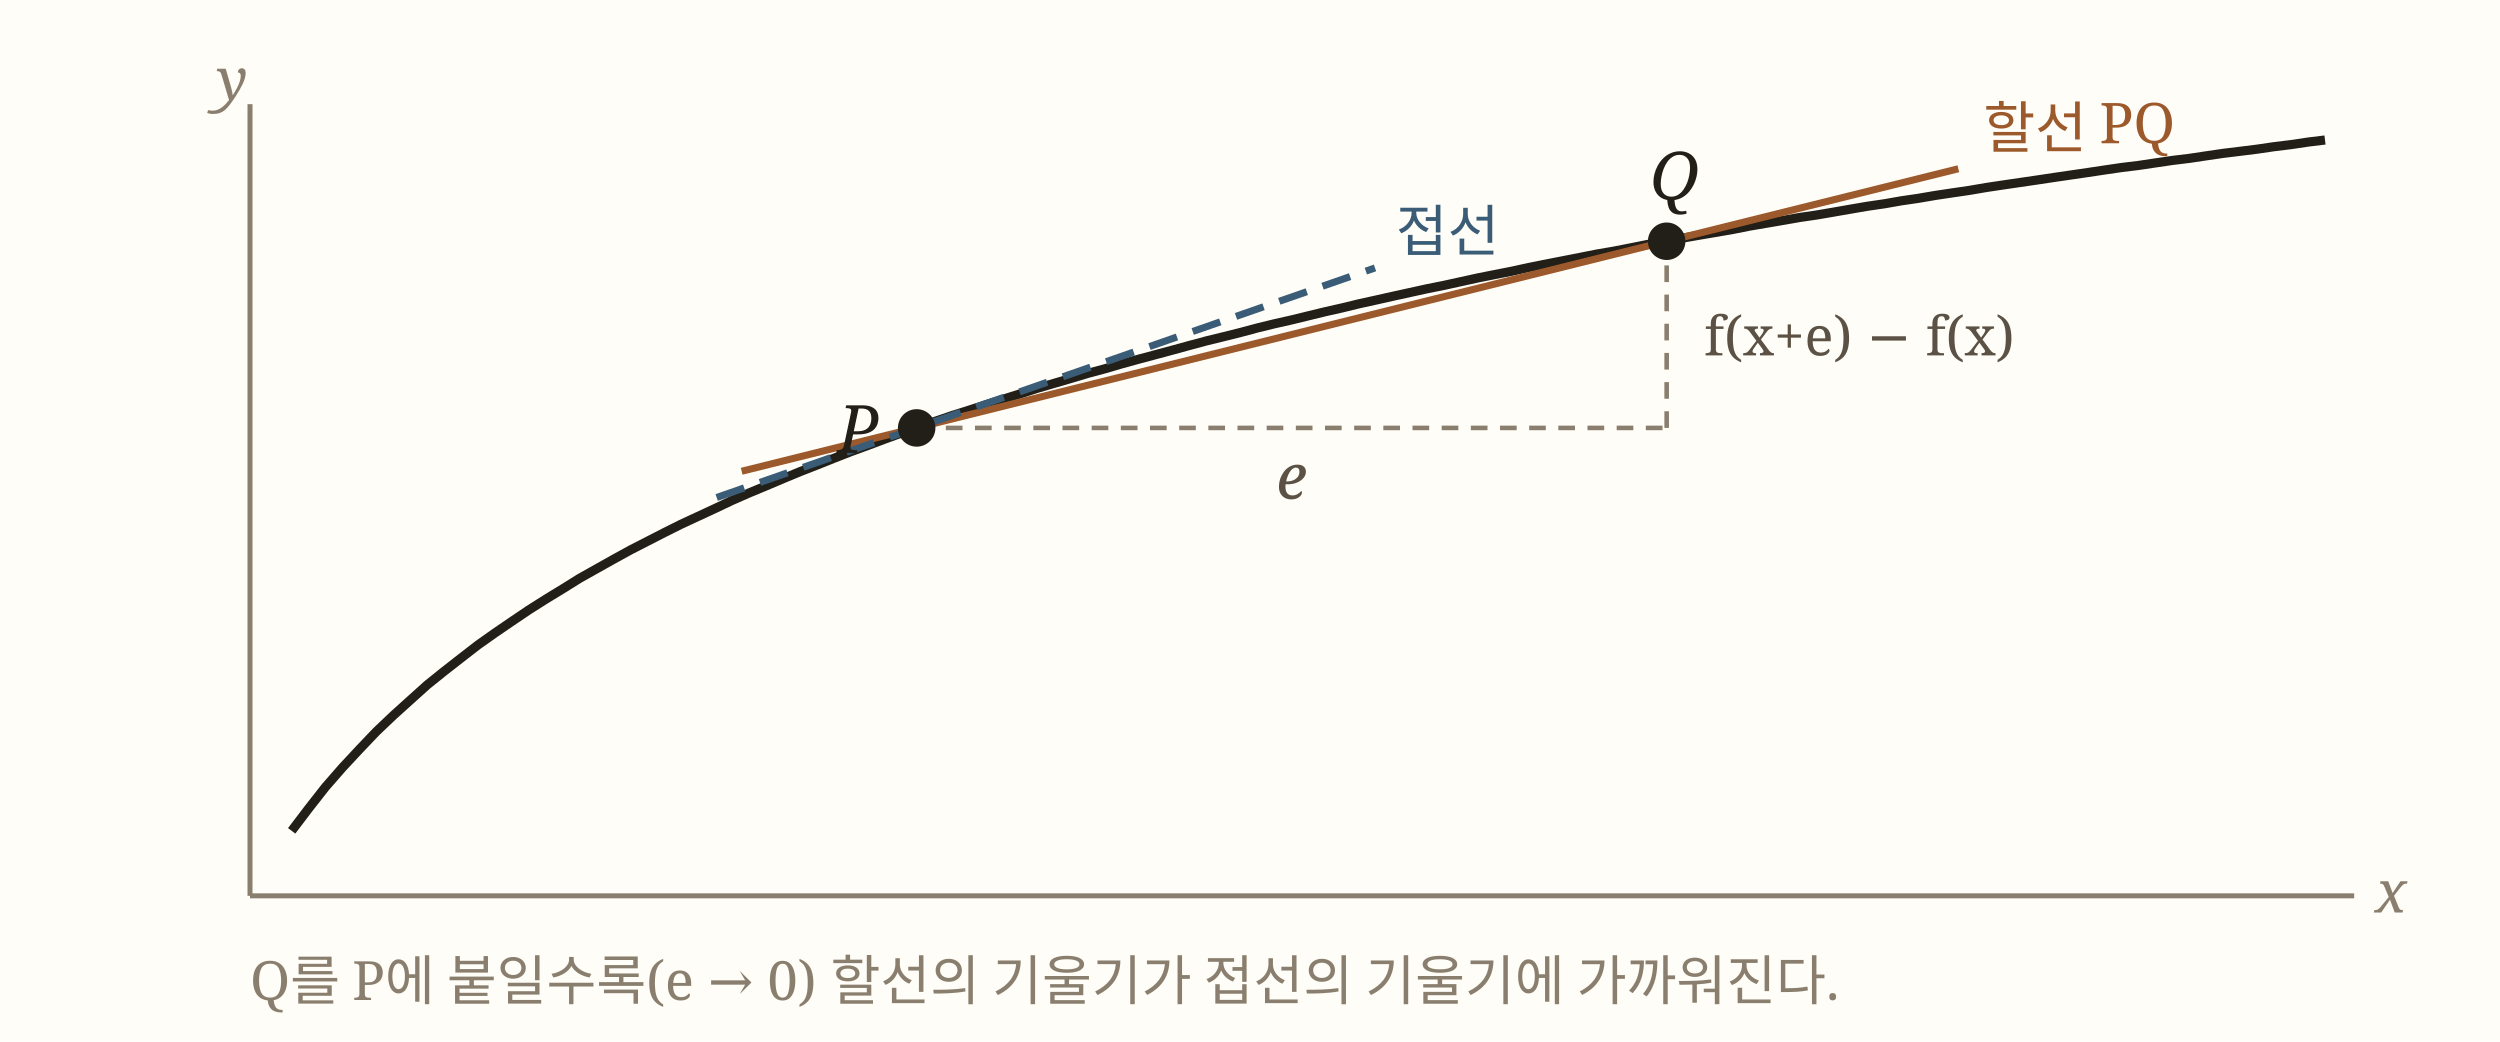
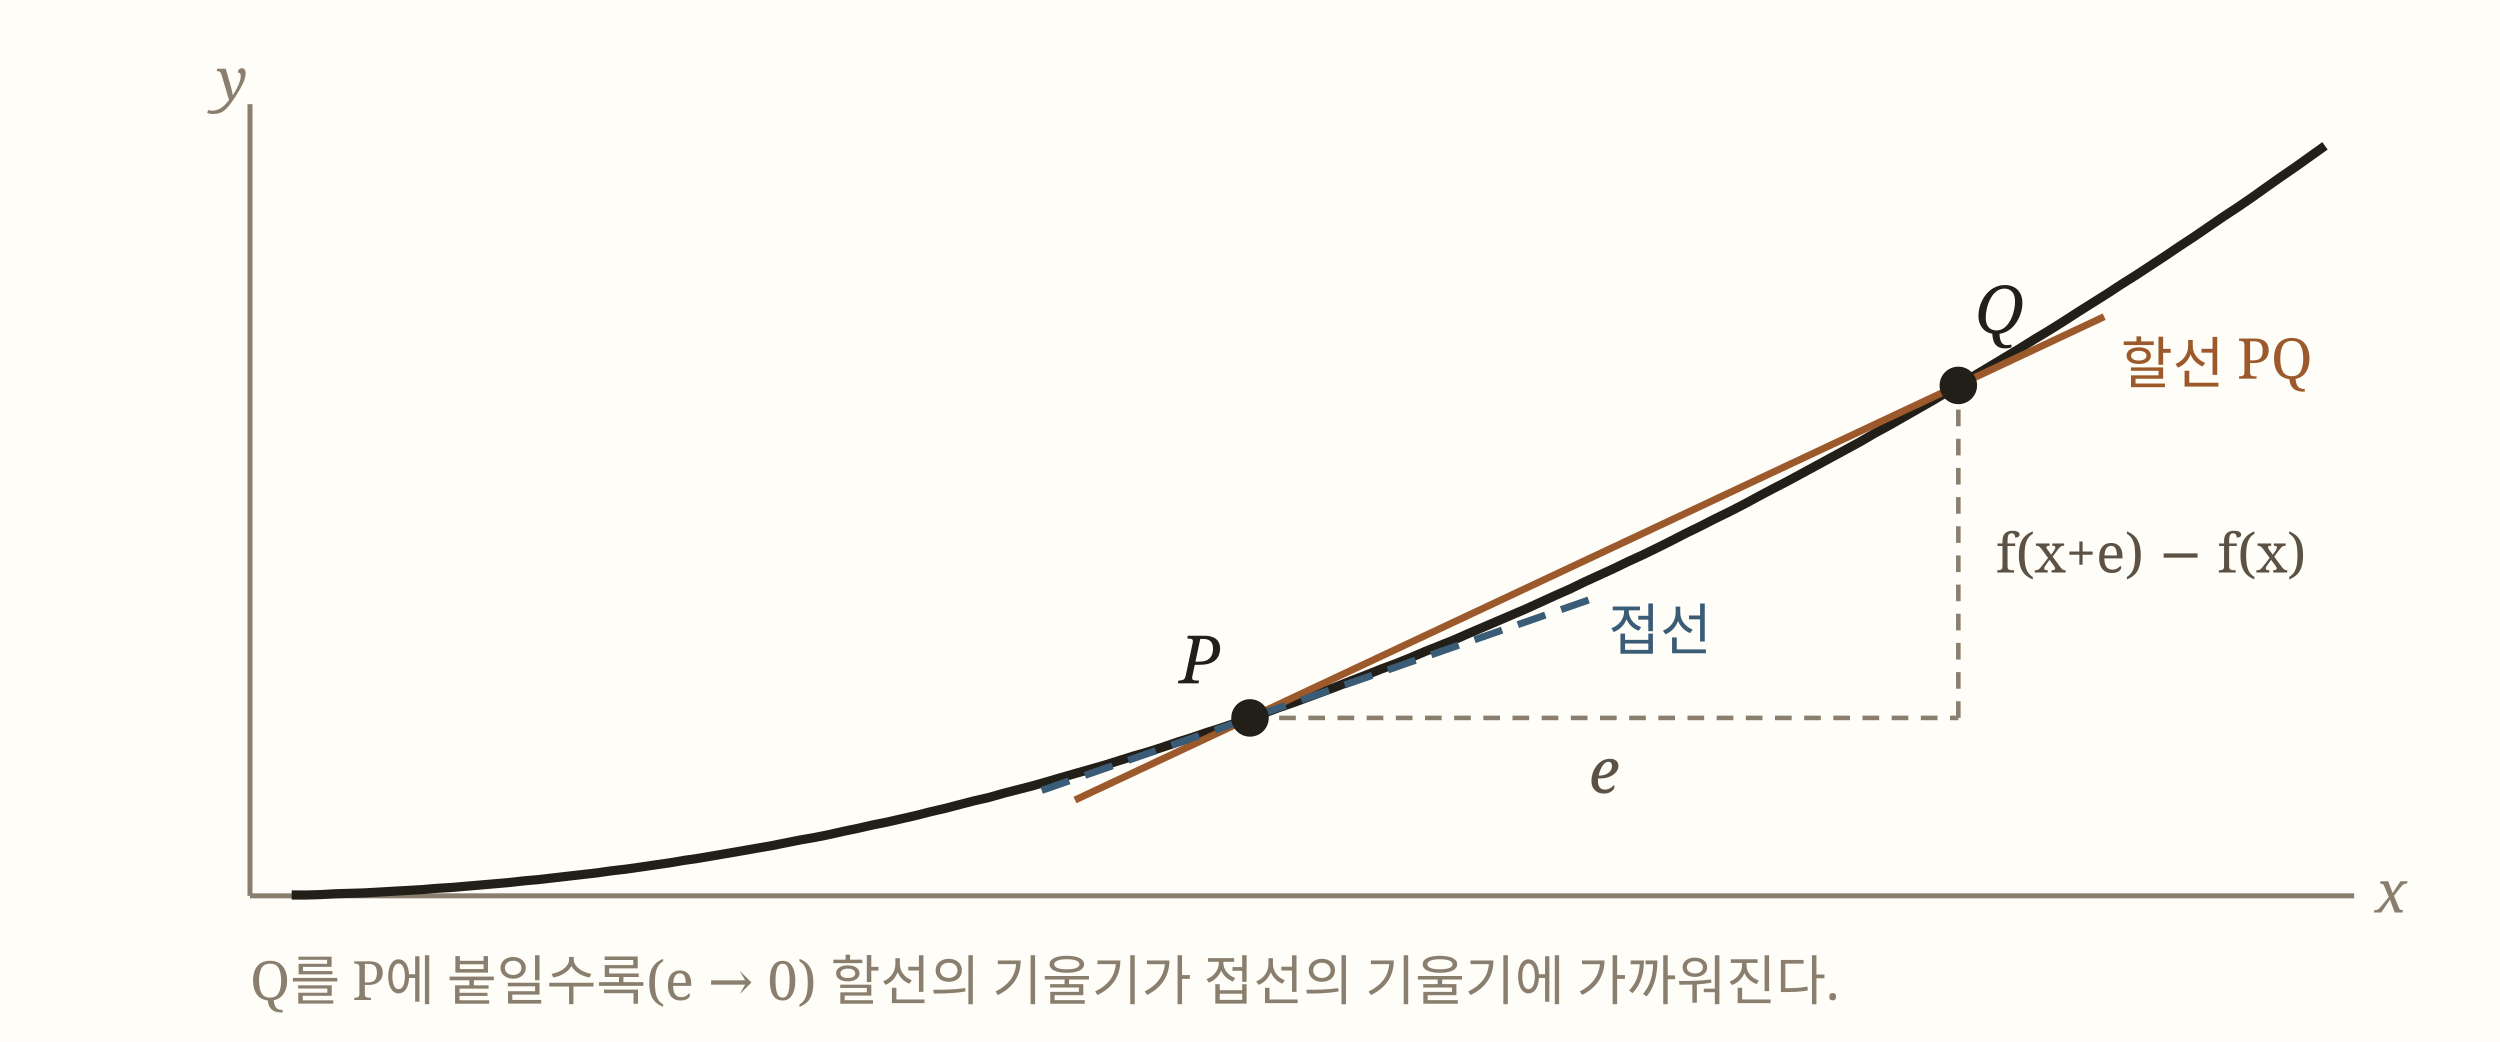
<svg xmlns="http://www.w3.org/2000/svg" viewBox="0 0 600 250" role="img" aria-label="할선이 접선으로 수렴하는 과정">
  <rect width="600" height="250" fill="#FFFDF7" />
  <line x1="60" y1="215" x2="565" y2="215" stroke="#8A7F6E" stroke-width="1.2" />
  <line x1="60" y1="215" x2="60" y2="25" stroke="#8A7F6E" stroke-width="1.2" />
  <text x="570" y="219" font-family="EB Garamond, Georgia, serif" font-style="italic" font-size="14" fill="#8A7F6E">x</text>
  <text x="52" y="24" font-family="EB Garamond, Georgia, serif" font-style="italic" font-size="14" fill="#8A7F6E">y</text>
-   <polyline points="70.0,199.4 74.1,194.0 78.1,188.9 82.2,184.2 86.3,179.8 90.3,175.6 94.4,171.7 98.5,168.0 102.5,164.4 106.6,161.1 110.7,157.9 114.7,154.8 118.8,151.9 122.9,149.1 126.9,146.4 131.0,143.8 135.1,141.3 139.1,138.8 143.2,136.5 147.3,134.2 151.3,132.0 155.4,129.9 159.5,127.8 163.5,125.8 167.6,123.9 171.7,122.0 175.7,120.1 179.8,118.3 183.9,116.6 187.9,114.9 192.0,113.2 196.1,111.6 200.1,110.0 204.2,108.4 208.3,106.9 212.3,105.4 216.4,103.9 220.5,102.5 224.5,101.1 228.6,99.7 232.7,98.4 236.7,97.1 240.8,95.8 244.9,94.5 248.9,93.2 253.0,92.0 257.1,90.8 261.1,89.6 265.2,88.5 269.3,87.3 273.3,86.2 277.4,85.1 281.5,84.0 285.5,82.9 289.6,81.8 293.7,80.8 297.7,79.8 301.8,78.7 305.9,77.7 309.9,76.8 314.0,75.8 318.1,74.8 322.1,73.9 326.2,72.9 330.3,72.0 334.3,71.1 338.4,70.2 342.5,69.3 346.5,68.5 350.6,67.6 354.7,66.7 358.7,65.9 362.8,65.1 366.9,64.2 370.9,63.4 375.0,62.6 379.1,61.8 383.1,61.0 387.2,60.3 391.3,59.5 395.3,58.7 399.4,58.0 403.5,57.2 407.5,56.5 411.6,55.8 415.7,55.1 419.7,54.3 423.8,53.6 427.9,52.9 431.9,52.2 436.0,51.6 440.1,50.9 444.1,50.2 448.2,49.5 452.3,48.9 456.3,48.2 460.4,47.6 464.5,46.9 468.5,46.3 472.6,45.7 476.7,45.0 480.7,44.4 484.8,43.8 488.9,43.2 492.9,42.6 497.0,42.0 501.1,41.4 505.1,40.8 509.2,40.2 513.3,39.7 517.3,39.1 521.4,38.5 525.5,38.0 529.5,37.4 533.6,36.8 537.7,36.3 541.7,35.8 545.8,35.2 549.9,34.7 553.9,34.1 558.0,33.6" fill="none" stroke="#221E18" stroke-width="2.2" />
-   <line x1="178" y1="113.1" x2="470" y2="40.5" stroke="#9C5A2C" stroke-width="1.7" />
-   <line x1="172" y1="119.4" x2="330" y2="64.3" stroke="#3A5C77" stroke-width="1.7" stroke-dasharray="7 4" />
-   <line x1="220" y1="102.7" x2="400" y2="102.7" stroke="#8A7F6E" stroke-width="1.1" stroke-dasharray="4 3" />
-   <line x1="400" y1="102.7" x2="400" y2="57.9" stroke="#8A7F6E" stroke-width="1.1" stroke-dasharray="4 3" />
-   <circle cx="220" cy="102.7" r="4.5" fill="#221E18" />
-   <circle cx="400" cy="57.9" r="4.5" fill="#221E18" />
-   <text x="201" y="108.7" font-family="EB Garamond, Georgia, serif" font-style="italic" font-size="16" fill="#221E18">P</text>
-   <text x="396" y="47.9" font-family="EB Garamond, Georgia, serif" font-style="italic" font-size="16" fill="#221E18">Q</text>
-   <text x="310" y="119.7" font-family="EB Garamond, Georgia, serif" font-style="italic" font-size="15" fill="#5B5245" text-anchor="middle">e</text>
-   <text x="409" y="85.3" font-family="EB Garamond, Georgia, serif" font-size="13" fill="#5B5245">f(x+e) − f(x)</text>
-   <text x="476" y="35.5" font-family="EB Garamond, Georgia, serif" font-size="13.5" fill="#9C5A2C">할선 PQ</text>
-   <text x="335" y="60.3" font-family="EB Garamond, Georgia, serif" font-size="13.5" fill="#3A5C77">접선</text>
+   <polyline points="70.0,214.8 73.5,214.8 77.0,214.7 80.5,214.5 83.9,214.4 87.4,214.3 90.9,214.1 94.4,213.9 97.9,213.7 101.4,213.5 104.9,213.2 108.3,213.0 111.8,212.7 115.3,212.4 118.8,212.1 122.3,211.8 125.8,211.4 129.3,211.1 132.7,210.7 136.2,210.3 139.7,209.9 143.2,209.5 146.7,209.0 150.2,208.6 153.7,208.1 157.1,207.6 160.6,207.1 164.1,206.5 167.6,206.0 171.1,205.4 174.6,204.8 178.1,204.2 181.5,203.6 185.0,203.0 188.5,202.3 192.0,201.6 195.5,201.0 199.0,200.3 202.5,199.5 205.9,198.8 209.4,198.0 212.9,197.3 216.4,196.5 219.9,195.7 223.4,194.8 226.9,194.0 230.3,193.1 233.8,192.2 237.3,191.4 240.8,190.4 244.3,189.5 247.8,188.6 251.3,187.6 254.7,186.6 258.2,185.6 261.7,184.6 265.2,183.6 268.7,182.5 272.2,181.4 275.7,180.4 279.1,179.3 282.6,178.1 286.1,177.0 289.6,175.8 293.1,174.7 296.6,173.5 300.1,172.3 303.5,171.1 307.0,169.8 310.5,168.6 314.0,167.3 317.5,166.0 321.0,164.7 324.5,163.3 327.9,162.0 331.4,160.6 334.9,159.3 338.4,157.9 341.9,156.4 345.4,155.0 348.9,153.6 352.3,152.1 355.8,150.6 359.3,149.1 362.8,147.6 366.3,146.1 369.8,144.5 373.3,142.9 376.7,141.4 380.2,139.7 383.7,138.1 387.2,136.5 390.7,134.8 394.2,133.2 397.7,131.5 401.1,129.8 404.6,128.0 408.1,126.3 411.6,124.5 415.1,122.8 418.6,121.0 422.1,119.1 425.5,117.3 429.0,115.5 432.5,113.6 436.0,111.7 439.5,109.8 443.0,107.9 446.5,106.0 449.9,104.0 453.4,102.1 456.9,100.1 460.4,98.1 463.9,96.1 467.4,94.0 470.9,92.0 474.3,89.9 477.8,87.8 481.3,85.7 484.8,83.6 488.3,81.4 491.8,79.3 495.3,77.1 498.7,74.9 502.2,72.7 505.7,70.5 509.2,68.2 512.7,66.0 516.2,63.7 519.7,61.4 523.1,59.1 526.6,56.8 530.1,54.4 533.6,52.0 537.1,49.7 540.6,47.3 544.1,44.8 547.5,42.4 551.0,40.0 554.5,37.5 558.0,35.0" fill="none" stroke="#221E18" stroke-width="2.2" />
+   <line x1="258" y1="192.0" x2="505" y2="76.0" stroke="#9C5A2C" stroke-width="1.7" />
+   <line x1="250" y1="189.7" x2="385" y2="142.7" stroke="#3A5C77" stroke-width="1.7" stroke-dasharray="7 4" />
+   <line x1="300" y1="172.3" x2="470" y2="172.3" stroke="#8A7F6E" stroke-width="1.1" stroke-dasharray="4 3" />
+   <line x1="470" y1="172.3" x2="470" y2="92.5" stroke="#8A7F6E" stroke-width="1.1" stroke-dasharray="4 3" />
+   <circle cx="300" cy="172.3" r="4.5" fill="#221E18" />
+   <circle cx="470" cy="92.5" r="4.5" fill="#221E18" />
+   <text x="283" y="164" font-family="EB Garamond, Georgia, serif" font-style="italic" font-size="16" fill="#221E18">P</text>
+   <text x="474" y="80" font-family="EB Garamond, Georgia, serif" font-style="italic" font-size="16" fill="#221E18">Q</text>
+   <text x="385" y="190.3" font-family="EB Garamond, Georgia, serif" font-style="italic" font-size="15" fill="#5B5245" text-anchor="middle">e</text>
+   <text x="479" y="137.4" font-family="EB Garamond, Georgia, serif" font-size="13" fill="#5B5245">f(x+e) − f(x)</text>
+   <text x="509" y="92" font-family="EB Garamond, Georgia, serif" font-size="13.5" fill="#9C5A2C">할선 PQ</text>
+   <text x="386" y="156" font-family="EB Garamond, Georgia, serif" font-size="13.5" fill="#3A5C77">접선</text>
  <text x="60" y="240" font-family="EB Garamond, Georgia, serif" font-size="13" fill="#8A7F6E">Q를 P에 붙일수록(e → 0) 할선의 기울기가 접선의 기울기에 가까워진다.</text>
</svg>
